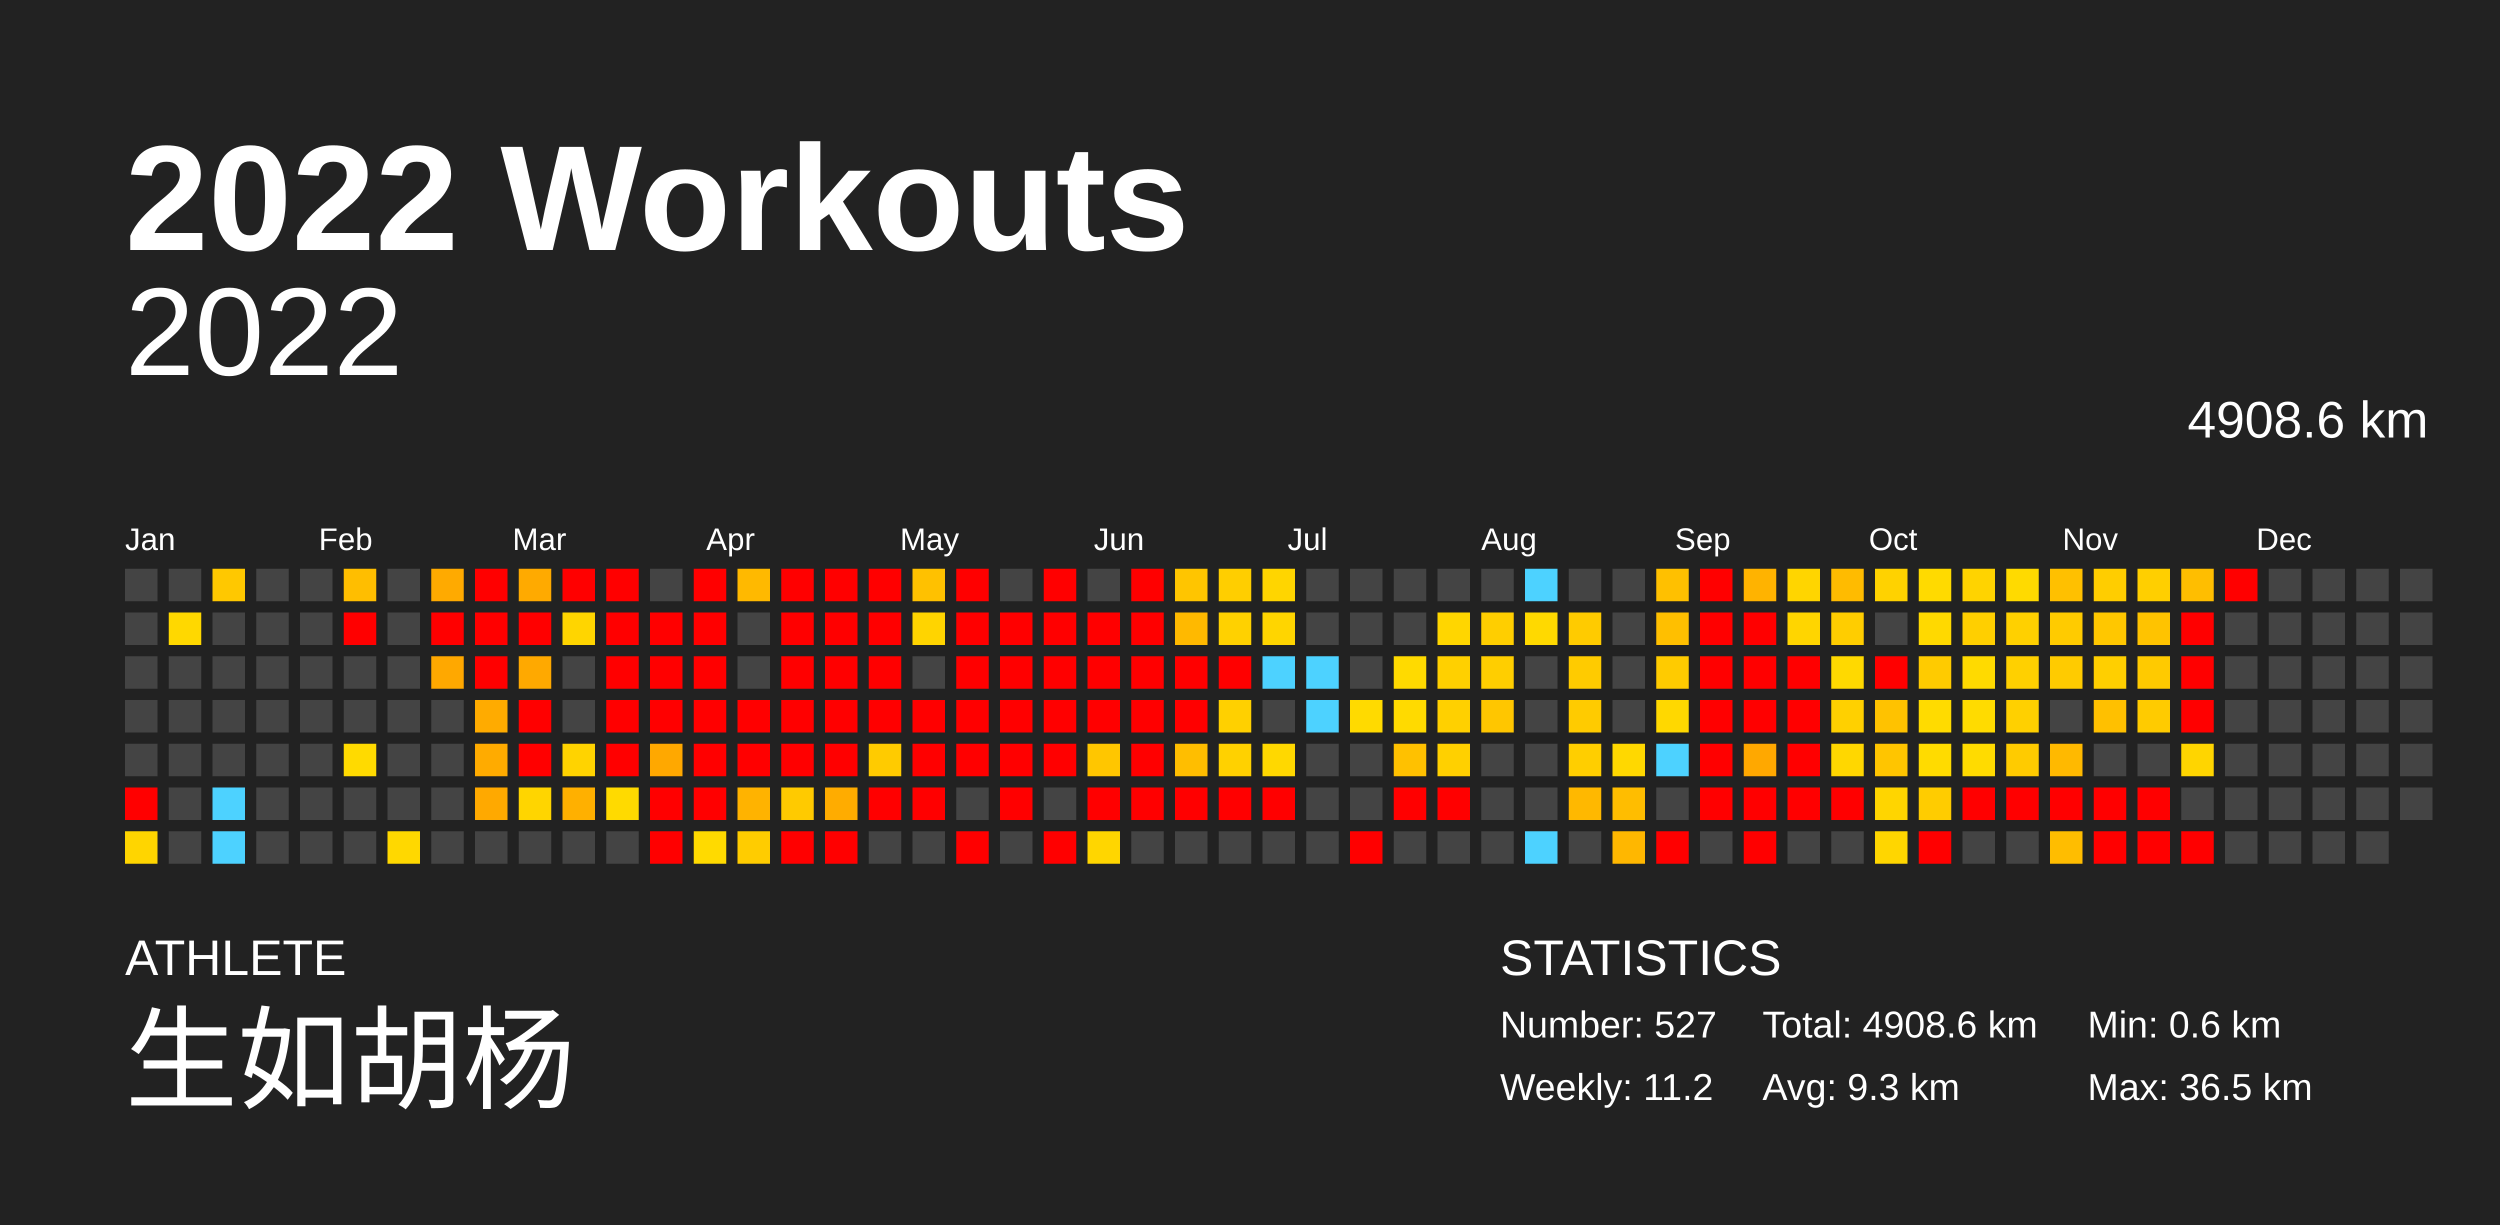
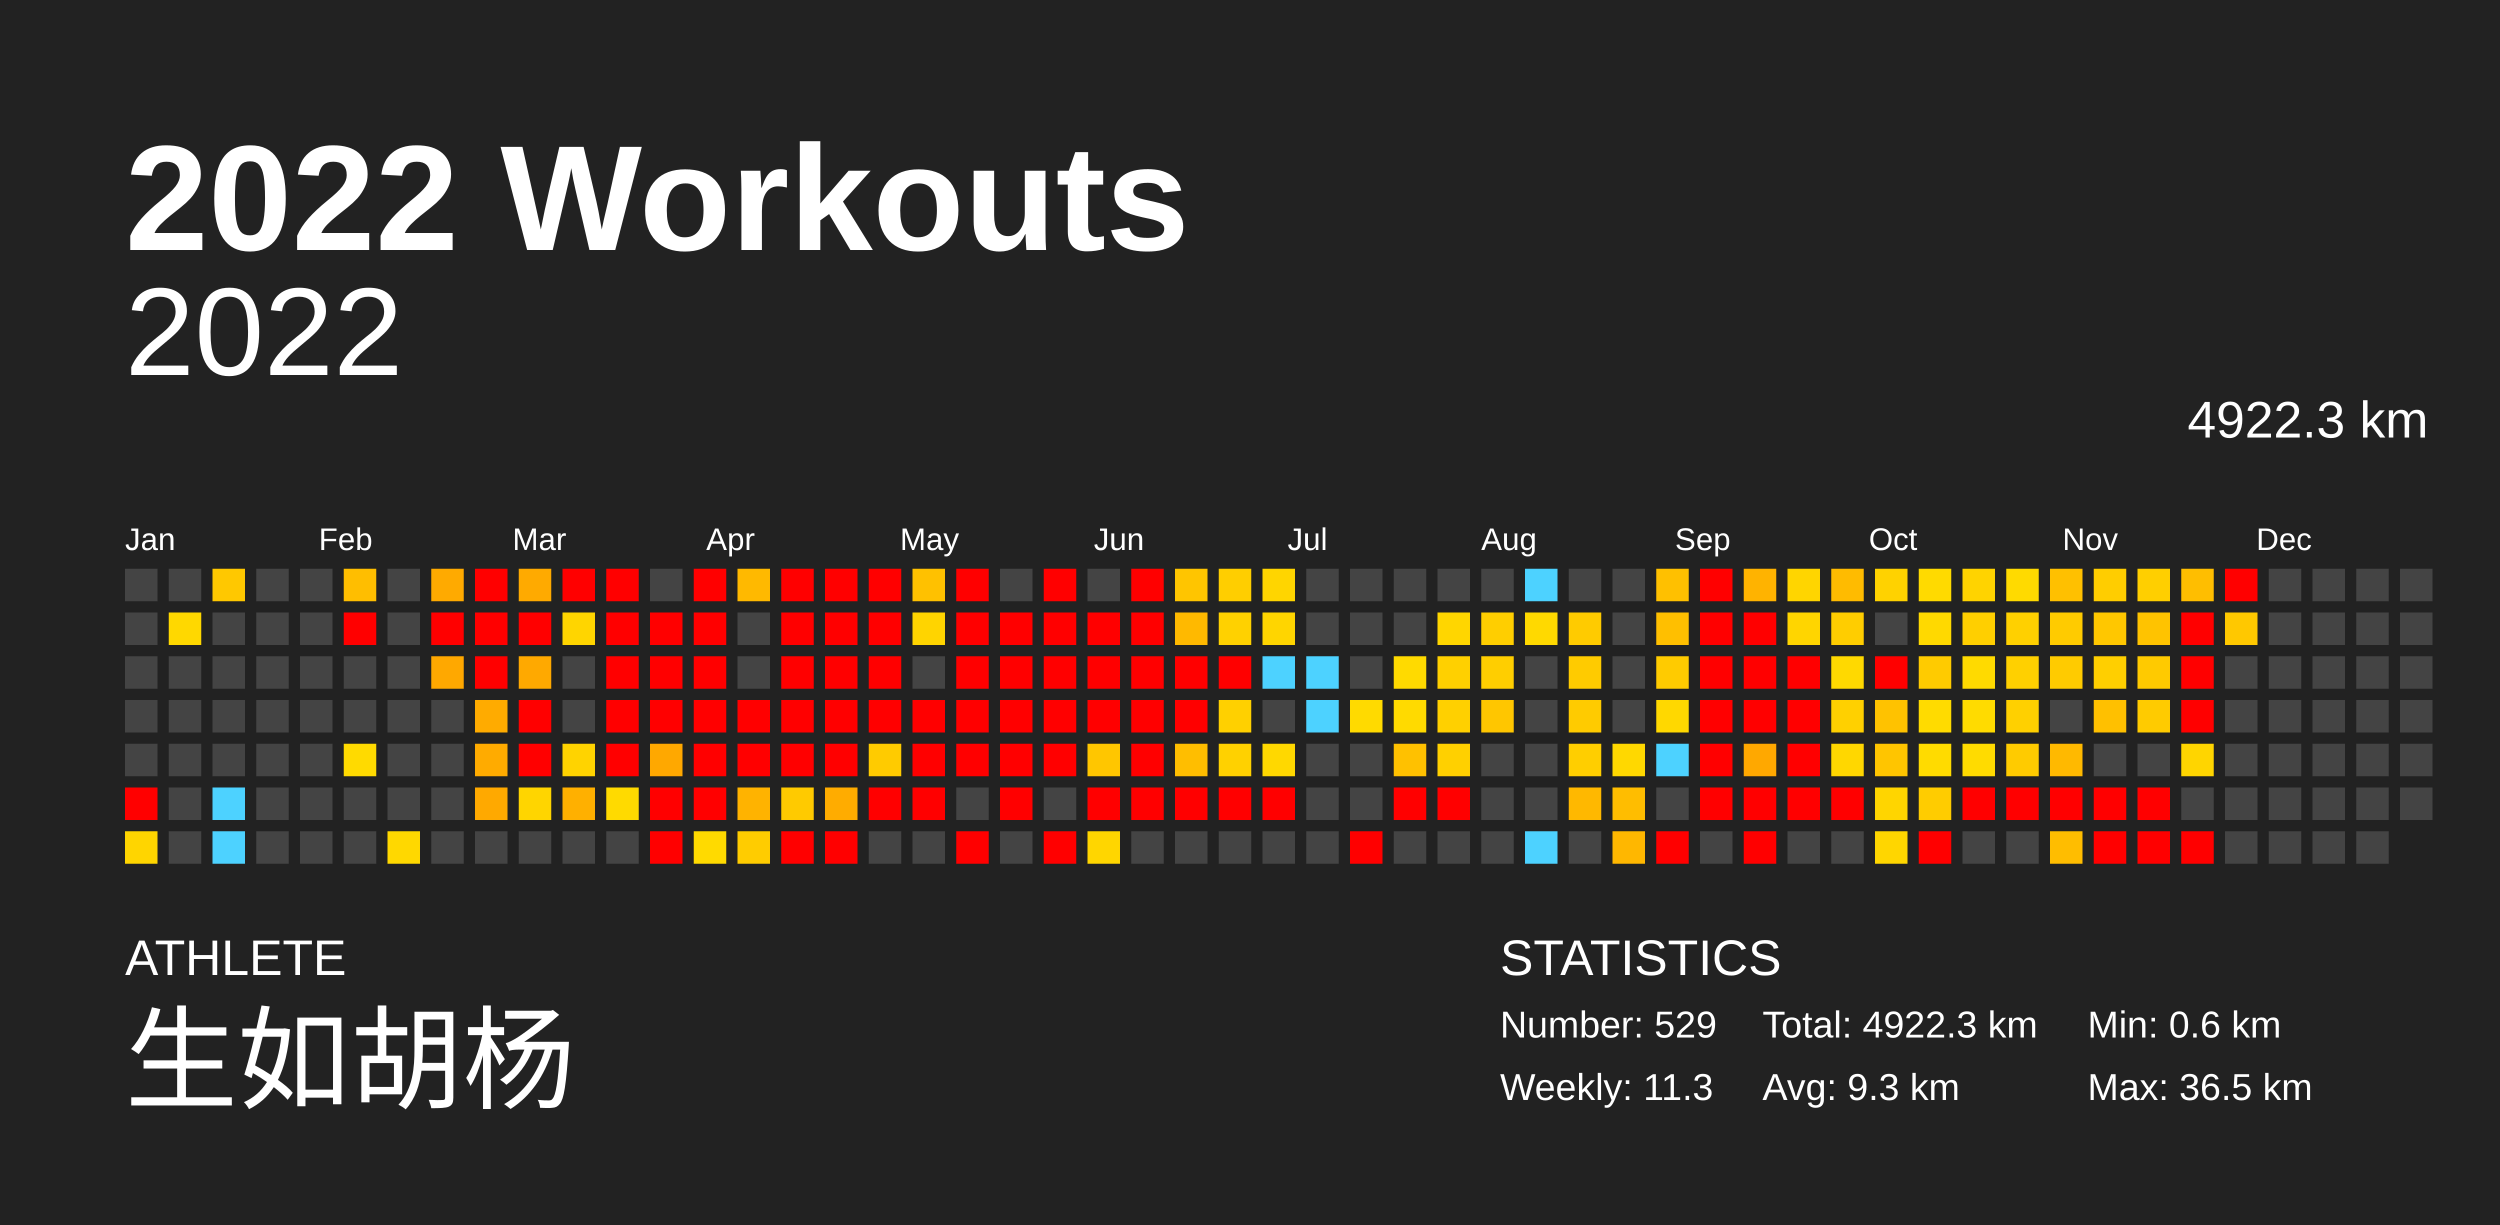
<svg xmlns="http://www.w3.org/2000/svg" baseProfile="full" height="98mm" version="1.1" viewBox="0,0,200,98" width="200mm">
  <defs />
  <rect fill="#222222" height="98" width="200" x="0" y="0" />
  <text fill="#FFFFFF" style="font-size:12px; font-family:Arial; font-weight:bold;" x="10" y="20">2022 Workouts</text>
  <text fill="#FFFFFF" style="font-size:4px; font-family:Arial" x="10" y="78">ATHLETE</text>
  <text fill="#FFFFFF" style="font-size:9px; font-family:Arial" x="10" y="88">生如胡杨</text>
  <text fill="#FFFFFF" style="font-size:4px; font-family:Arial" x="120" y="78">STATISTICS</text>
-   <text fill="#FFFFFF" style="font-size:3px; font-family:Arial" x="120" y="83">Number: 527</text>
-   <text fill="#FFFFFF" style="font-size:3px; font-family:Arial" x="120" y="88">Weekly: 11.2</text>
-   <text fill="#FFFFFF" style="font-size:3px; font-family:Arial" x="141" y="83">Total: 4908.6 km</text>
+   <text fill="#FFFFFF" style="font-size:3px; font-family:Arial" x="120" y="83">Number: 529</text>
+   <text fill="#FFFFFF" style="font-size:3px; font-family:Arial" x="120" y="88">Weekly: 11.3</text>
+   <text fill="#FFFFFF" style="font-size:3px; font-family:Arial" x="141" y="83">Total: 4922.3 km</text>
  <text fill="#FFFFFF" style="font-size:3px; font-family:Arial" x="141" y="88">Avg: 9.3 km</text>
  <text fill="#FFFFFF" style="font-size:3px; font-family:Arial" x="167" y="83">Min: 0.6 km</text>
  <text fill="#FFFFFF" style="font-size:3px; font-family:Arial" x="167" y="88">Max: 36.5 km</text>
  <text alignment-baseline="hanging" fill="#FFFFFF" style="font-size:10.0px; font-family:Arial;" x="10" y="30">2022</text>
-   <text alignment-baseline="hanging" fill="#FFFFFF" style="font-size:4.125px; font-family:Arial;" x="175" y="35">4908.6 km</text>
+   <text alignment-baseline="hanging" fill="#FFFFFF" style="font-size:4.125px; font-family:Arial;" x="175" y="35">4922.3 km</text>
  <text fill="#FFFFFF" style="font-size:2.5px; font-family:Arial" x="10.0" y="44">Jan</text>
  <text fill="#FFFFFF" style="font-size:2.5px; font-family:Arial" x="25.5" y="44">Feb</text>
  <text fill="#FFFFFF" style="font-size:2.5px; font-family:Arial" x="41.0" y="44">Mar</text>
  <text fill="#FFFFFF" style="font-size:2.5px; font-family:Arial" x="56.5" y="44">Apr</text>
  <text fill="#FFFFFF" style="font-size:2.5px; font-family:Arial" x="72.0" y="44">May</text>
  <text fill="#FFFFFF" style="font-size:2.5px; font-family:Arial" x="87.5" y="44">Jun</text>
  <text fill="#FFFFFF" style="font-size:2.5px; font-family:Arial" x="103.0" y="44">Jul</text>
  <text fill="#FFFFFF" style="font-size:2.5px; font-family:Arial" x="118.5" y="44">Aug</text>
  <text fill="#FFFFFF" style="font-size:2.5px; font-family:Arial" x="134.0" y="44">Sep</text>
  <text fill="#FFFFFF" style="font-size:2.5px; font-family:Arial" x="149.5" y="44">Oct</text>
  <text fill="#FFFFFF" style="font-size:2.5px; font-family:Arial" x="165.0" y="44">Nov</text>
  <text fill="#FFFFFF" style="font-size:2.5px; font-family:Arial" x="180.5" y="44">Dec</text>
  <rect fill="#444444" height="2.6" width="2.6" x="10.0" y="45.5" />
  <rect fill="#444444" height="2.6" width="2.6" x="10.0" y="49.0" />
  <rect fill="#444444" height="2.6" width="2.6" x="10.0" y="52.5" />
  <rect fill="#444444" height="2.6" width="2.6" x="10.0" y="56.0" />
  <rect fill="#444444" height="2.6" width="2.6" x="10.0" y="59.5" />
  <rect fill="red" height="2.6" width="2.6" x="10.0" y="63.0" />
  <rect fill="#ffd500" height="2.6" width="2.6" x="10.0" y="66.5" />
  <rect fill="#444444" height="2.6" width="2.6" x="13.5" y="45.5" />
  <rect fill="#ffd800" height="2.6" width="2.6" x="13.5" y="49.0" />
  <rect fill="#444444" height="2.6" width="2.6" x="13.5" y="52.5" />
  <rect fill="#444444" height="2.6" width="2.6" x="13.5" y="56.0" />
  <rect fill="#444444" height="2.6" width="2.6" x="13.5" y="59.5" />
  <rect fill="#444444" height="2.6" width="2.6" x="13.5" y="63.0" />
  <rect fill="#444444" height="2.6" width="2.6" x="13.5" y="66.5" />
  <rect fill="#ffc800" height="2.6" width="2.6" x="17.0" y="45.5" />
  <rect fill="#444444" height="2.6" width="2.6" x="17.0" y="49.0" />
  <rect fill="#444444" height="2.6" width="2.6" x="17.0" y="52.5" />
  <rect fill="#444444" height="2.6" width="2.6" x="17.0" y="56.0" />
  <rect fill="#444444" height="2.6" width="2.6" x="17.0" y="59.5" />
  <rect fill="#4dd2ff" height="2.6" width="2.6" x="17.0" y="63.0" />
  <rect fill="#4dd2ff" height="2.6" width="2.6" x="17.0" y="66.5" />
  <rect fill="#444444" height="2.6" width="2.6" x="20.5" y="45.5" />
  <rect fill="#444444" height="2.6" width="2.6" x="20.5" y="49.0" />
  <rect fill="#444444" height="2.6" width="2.6" x="20.5" y="52.5" />
  <rect fill="#444444" height="2.6" width="2.6" x="20.5" y="56.0" />
  <rect fill="#444444" height="2.6" width="2.6" x="20.5" y="59.5" />
  <rect fill="#444444" height="2.6" width="2.6" x="20.5" y="63.0" />
  <rect fill="#444444" height="2.6" width="2.6" x="20.5" y="66.5" />
  <rect fill="#444444" height="2.6" width="2.6" x="24.0" y="45.5" />
  <rect fill="#444444" height="2.6" width="2.6" x="24.0" y="49.0" />
  <rect fill="#444444" height="2.6" width="2.6" x="24.0" y="52.5" />
  <rect fill="#444444" height="2.6" width="2.6" x="24.0" y="56.0" />
  <rect fill="#444444" height="2.6" width="2.6" x="24.0" y="59.5" />
  <rect fill="#444444" height="2.6" width="2.6" x="24.0" y="63.0" />
  <rect fill="#444444" height="2.6" width="2.6" x="24.0" y="66.5" />
  <rect fill="#ffbe00" height="2.6" width="2.6" x="27.5" y="45.5" />
  <rect fill="red" height="2.6" width="2.6" x="27.5" y="49.0" />
  <rect fill="#444444" height="2.6" width="2.6" x="27.5" y="52.5" />
  <rect fill="#444444" height="2.6" width="2.6" x="27.5" y="56.0" />
  <rect fill="#ffda00" height="2.6" width="2.6" x="27.5" y="59.5" />
  <rect fill="#444444" height="2.6" width="2.6" x="27.5" y="63.0" />
  <rect fill="#444444" height="2.6" width="2.6" x="27.5" y="66.5" />
  <rect fill="#444444" height="2.6" width="2.6" x="31.0" y="45.5" />
  <rect fill="#444444" height="2.6" width="2.6" x="31.0" y="49.0" />
  <rect fill="#444444" height="2.6" width="2.6" x="31.0" y="52.5" />
  <rect fill="#444444" height="2.6" width="2.6" x="31.0" y="56.0" />
  <rect fill="#444444" height="2.6" width="2.6" x="31.0" y="59.5" />
  <rect fill="#444444" height="2.6" width="2.6" x="31.0" y="63.0" />
  <rect fill="#ffd800" height="2.6" width="2.6" x="31.0" y="66.5" />
  <rect fill="#ffaa00" height="2.6" width="2.6" x="34.5" y="45.5" />
  <rect fill="red" height="2.6" width="2.6" x="34.5" y="49.0" />
  <rect fill="#ffa800" height="2.6" width="2.6" x="34.5" y="52.5" />
  <rect fill="#444444" height="2.6" width="2.6" x="34.5" y="56.0" />
  <rect fill="#444444" height="2.6" width="2.6" x="34.5" y="59.5" />
  <rect fill="#444444" height="2.6" width="2.6" x="34.5" y="63.0" />
  <rect fill="#444444" height="2.6" width="2.6" x="34.5" y="66.5" />
  <rect fill="red" height="2.6" width="2.6" x="38.0" y="45.5" />
  <rect fill="red" height="2.6" width="2.6" x="38.0" y="49.0" />
  <rect fill="red" height="2.6" width="2.6" x="38.0" y="52.5" />
  <rect fill="#ffab00" height="2.6" width="2.6" x="38.0" y="56.0" />
  <rect fill="#ffab00" height="2.6" width="2.6" x="38.0" y="59.5" />
  <rect fill="#ffa900" height="2.6" width="2.6" x="38.0" y="63.0" />
  <rect fill="#444444" height="2.6" width="2.6" x="38.0" y="66.5" />
  <rect fill="#ffaa00" height="2.6" width="2.6" x="41.5" y="45.5" />
  <rect fill="red" height="2.6" width="2.6" x="41.5" y="49.0" />
  <rect fill="#ffa900" height="2.6" width="2.6" x="41.5" y="52.5" />
  <rect fill="red" height="2.6" width="2.6" x="41.5" y="56.0" />
  <rect fill="red" height="2.6" width="2.6" x="41.5" y="59.5" />
  <rect fill="#ffd500" height="2.6" width="2.6" x="41.5" y="63.0" />
  <rect fill="#444444" height="2.6" width="2.6" x="41.5" y="66.5" />
  <rect fill="red" height="2.6" width="2.6" x="45.0" y="45.5" />
  <rect fill="#ffd500" height="2.6" width="2.6" x="45.0" y="49.0" />
  <rect fill="#444444" height="2.6" width="2.6" x="45.0" y="52.5" />
  <rect fill="#444444" height="2.6" width="2.6" x="45.0" y="56.0" />
  <rect fill="#ffd300" height="2.6" width="2.6" x="45.0" y="59.5" />
  <rect fill="#ffb000" height="2.6" width="2.6" x="45.0" y="63.0" />
  <rect fill="#444444" height="2.6" width="2.6" x="45.0" y="66.5" />
  <rect fill="red" height="2.6" width="2.6" x="48.5" y="45.5" />
  <rect fill="red" height="2.6" width="2.6" x="48.5" y="49.0" />
  <rect fill="red" height="2.6" width="2.6" x="48.5" y="52.5" />
  <rect fill="red" height="2.6" width="2.6" x="48.5" y="56.0" />
  <rect fill="red" height="2.6" width="2.6" x="48.5" y="59.5" />
  <rect fill="#ffda00" height="2.6" width="2.6" x="48.5" y="63.0" />
  <rect fill="#444444" height="2.6" width="2.6" x="48.5" y="66.5" />
  <rect fill="#444444" height="2.6" width="2.6" x="52.0" y="45.5" />
  <rect fill="red" height="2.6" width="2.6" x="52.0" y="49.0" />
  <rect fill="red" height="2.6" width="2.6" x="52.0" y="52.5" />
  <rect fill="red" height="2.6" width="2.6" x="52.0" y="56.0" />
  <rect fill="#ffa800" height="2.6" width="2.6" x="52.0" y="59.5" />
  <rect fill="red" height="2.6" width="2.6" x="52.0" y="63.0" />
  <rect fill="red" height="2.6" width="2.6" x="52.0" y="66.5" />
  <rect fill="red" height="2.6" width="2.6" x="55.5" y="45.5" />
  <rect fill="red" height="2.6" width="2.6" x="55.5" y="49.0" />
  <rect fill="red" height="2.6" width="2.6" x="55.5" y="52.5" />
  <rect fill="red" height="2.6" width="2.6" x="55.5" y="56.0" />
  <rect fill="red" height="2.6" width="2.6" x="55.5" y="59.5" />
  <rect fill="red" height="2.6" width="2.6" x="55.5" y="63.0" />
  <rect fill="#ffda00" height="2.6" width="2.6" x="55.5" y="66.5" />
  <rect fill="#ffb900" height="2.6" width="2.6" x="59.0" y="45.5" />
  <rect fill="#444444" height="2.6" width="2.6" x="59.0" y="49.0" />
  <rect fill="#444444" height="2.6" width="2.6" x="59.0" y="52.5" />
  <rect fill="red" height="2.6" width="2.6" x="59.0" y="56.0" />
  <rect fill="red" height="2.6" width="2.6" x="59.0" y="59.5" />
  <rect fill="#ffb300" height="2.6" width="2.6" x="59.0" y="63.0" />
  <rect fill="#ffcc00" height="2.6" width="2.6" x="59.0" y="66.5" />
  <rect fill="red" height="2.6" width="2.6" x="62.5" y="45.5" />
  <rect fill="red" height="2.6" width="2.6" x="62.5" y="49.0" />
  <rect fill="red" height="2.6" width="2.6" x="62.5" y="52.5" />
  <rect fill="red" height="2.6" width="2.6" x="62.5" y="56.0" />
  <rect fill="red" height="2.6" width="2.6" x="62.5" y="59.5" />
  <rect fill="#ffca00" height="2.6" width="2.6" x="62.5" y="63.0" />
  <rect fill="red" height="2.6" width="2.6" x="62.5" y="66.5" />
  <rect fill="red" height="2.6" width="2.6" x="66.0" y="45.5" />
  <rect fill="red" height="2.6" width="2.6" x="66.0" y="49.0" />
  <rect fill="red" height="2.6" width="2.6" x="66.0" y="52.5" />
  <rect fill="red" height="2.6" width="2.6" x="66.0" y="56.0" />
  <rect fill="red" height="2.6" width="2.6" x="66.0" y="59.5" />
  <rect fill="#ffac00" height="2.6" width="2.6" x="66.0" y="63.0" />
  <rect fill="red" height="2.6" width="2.6" x="66.0" y="66.5" />
  <rect fill="red" height="2.6" width="2.6" x="69.5" y="45.5" />
  <rect fill="red" height="2.6" width="2.6" x="69.5" y="49.0" />
  <rect fill="red" height="2.6" width="2.6" x="69.5" y="52.5" />
  <rect fill="red" height="2.6" width="2.6" x="69.5" y="56.0" />
  <rect fill="#ffcb00" height="2.6" width="2.6" x="69.5" y="59.5" />
  <rect fill="red" height="2.6" width="2.6" x="69.5" y="63.0" />
  <rect fill="#444444" height="2.6" width="2.6" x="69.5" y="66.5" />
  <rect fill="#ffc100" height="2.6" width="2.6" x="73.0" y="45.5" />
  <rect fill="#ffd400" height="2.6" width="2.6" x="73.0" y="49.0" />
  <rect fill="#444444" height="2.6" width="2.6" x="73.0" y="52.5" />
  <rect fill="red" height="2.6" width="2.6" x="73.0" y="56.0" />
  <rect fill="red" height="2.6" width="2.6" x="73.0" y="59.5" />
  <rect fill="red" height="2.6" width="2.6" x="73.0" y="63.0" />
  <rect fill="#444444" height="2.6" width="2.6" x="73.0" y="66.5" />
  <rect fill="red" height="2.6" width="2.6" x="76.5" y="45.5" />
  <rect fill="red" height="2.6" width="2.6" x="76.5" y="49.0" />
  <rect fill="red" height="2.6" width="2.6" x="76.5" y="52.5" />
  <rect fill="red" height="2.6" width="2.6" x="76.5" y="56.0" />
  <rect fill="red" height="2.6" width="2.6" x="76.5" y="59.5" />
  <rect fill="#444444" height="2.6" width="2.6" x="76.5" y="63.0" />
  <rect fill="red" height="2.6" width="2.6" x="76.5" y="66.5" />
  <rect fill="#444444" height="2.6" width="2.6" x="80.0" y="45.5" />
  <rect fill="red" height="2.6" width="2.6" x="80.0" y="49.0" />
  <rect fill="red" height="2.6" width="2.6" x="80.0" y="52.5" />
  <rect fill="red" height="2.6" width="2.6" x="80.0" y="56.0" />
  <rect fill="red" height="2.6" width="2.6" x="80.0" y="59.5" />
  <rect fill="red" height="2.6" width="2.6" x="80.0" y="63.0" />
  <rect fill="#444444" height="2.6" width="2.6" x="80.0" y="66.5" />
  <rect fill="red" height="2.6" width="2.6" x="83.5" y="45.5" />
  <rect fill="red" height="2.6" width="2.6" x="83.5" y="49.0" />
  <rect fill="red" height="2.6" width="2.6" x="83.5" y="52.5" />
  <rect fill="red" height="2.6" width="2.6" x="83.5" y="56.0" />
  <rect fill="red" height="2.6" width="2.6" x="83.5" y="59.5" />
  <rect fill="#444444" height="2.6" width="2.6" x="83.5" y="63.0" />
  <rect fill="red" height="2.6" width="2.6" x="83.5" y="66.5" />
  <rect fill="#444444" height="2.6" width="2.6" x="87.0" y="45.5" />
  <rect fill="red" height="2.6" width="2.6" x="87.0" y="49.0" />
  <rect fill="red" height="2.6" width="2.6" x="87.0" y="52.5" />
  <rect fill="red" height="2.6" width="2.6" x="87.0" y="56.0" />
  <rect fill="#ffc600" height="2.6" width="2.6" x="87.0" y="59.5" />
  <rect fill="red" height="2.6" width="2.6" x="87.0" y="63.0" />
  <rect fill="#ffd600" height="2.6" width="2.6" x="87.0" y="66.5" />
  <rect fill="red" height="2.6" width="2.6" x="90.5" y="45.5" />
  <rect fill="red" height="2.6" width="2.6" x="90.5" y="49.0" />
  <rect fill="red" height="2.6" width="2.6" x="90.5" y="52.5" />
  <rect fill="red" height="2.6" width="2.6" x="90.5" y="56.0" />
  <rect fill="red" height="2.6" width="2.6" x="90.5" y="59.5" />
  <rect fill="red" height="2.6" width="2.6" x="90.5" y="63.0" />
  <rect fill="#444444" height="2.6" width="2.6" x="90.5" y="66.5" />
  <rect fill="#ffc500" height="2.6" width="2.6" x="94.0" y="45.5" />
  <rect fill="#ffb900" height="2.6" width="2.6" x="94.0" y="49.0" />
  <rect fill="red" height="2.6" width="2.6" x="94.0" y="52.5" />
  <rect fill="red" height="2.6" width="2.6" x="94.0" y="56.0" />
  <rect fill="#ffbe00" height="2.6" width="2.6" x="94.0" y="59.5" />
  <rect fill="red" height="2.6" width="2.6" x="94.0" y="63.0" />
  <rect fill="#444444" height="2.6" width="2.6" x="94.0" y="66.5" />
  <rect fill="#ffce00" height="2.6" width="2.6" x="97.5" y="45.5" />
  <rect fill="#ffd100" height="2.6" width="2.6" x="97.5" y="49.0" />
  <rect fill="red" height="2.6" width="2.6" x="97.5" y="52.5" />
  <rect fill="#ffd000" height="2.6" width="2.6" x="97.5" y="56.0" />
  <rect fill="#ffd100" height="2.6" width="2.6" x="97.5" y="59.5" />
  <rect fill="red" height="2.6" width="2.6" x="97.5" y="63.0" />
  <rect fill="#444444" height="2.6" width="2.6" x="97.5" y="66.5" />
  <rect fill="#ffd500" height="2.6" width="2.6" x="101.0" y="45.5" />
  <rect fill="#ffd500" height="2.6" width="2.6" x="101.0" y="49.0" />
  <rect fill="#4dd2ff" height="2.6" width="2.6" x="101.0" y="52.5" />
  <rect fill="#444444" height="2.6" width="2.6" x="101.0" y="56.0" />
  <rect fill="#ffd800" height="2.6" width="2.6" x="101.0" y="59.5" />
  <rect fill="red" height="2.6" width="2.6" x="101.0" y="63.0" />
  <rect fill="#444444" height="2.6" width="2.6" x="101.0" y="66.5" />
  <rect fill="#444444" height="2.6" width="2.6" x="104.5" y="45.5" />
  <rect fill="#444444" height="2.6" width="2.6" x="104.5" y="49.0" />
  <rect fill="#4dd2ff" height="2.6" width="2.6" x="104.5" y="52.5" />
  <rect fill="#4dd2ff" height="2.6" width="2.6" x="104.5" y="56.0" />
  <rect fill="#444444" height="2.6" width="2.6" x="104.5" y="59.5" />
  <rect fill="#444444" height="2.6" width="2.6" x="104.5" y="63.0" />
  <rect fill="#444444" height="2.6" width="2.6" x="104.5" y="66.5" />
  <rect fill="#444444" height="2.6" width="2.6" x="108.0" y="45.5" />
  <rect fill="#444444" height="2.6" width="2.6" x="108.0" y="49.0" />
  <rect fill="#444444" height="2.6" width="2.6" x="108.0" y="52.5" />
  <rect fill="#ffda00" height="2.6" width="2.6" x="108.0" y="56.0" />
  <rect fill="#444444" height="2.6" width="2.6" x="108.0" y="59.5" />
  <rect fill="#444444" height="2.6" width="2.6" x="108.0" y="63.0" />
  <rect fill="red" height="2.6" width="2.6" x="108.0" y="66.5" />
  <rect fill="#444444" height="2.6" width="2.6" x="111.5" y="45.5" />
  <rect fill="#444444" height="2.6" width="2.6" x="111.5" y="49.0" />
  <rect fill="#ffda00" height="2.6" width="2.6" x="111.5" y="52.5" />
  <rect fill="#ffda00" height="2.6" width="2.6" x="111.5" y="56.0" />
  <rect fill="#ffc100" height="2.6" width="2.6" x="111.5" y="59.5" />
  <rect fill="red" height="2.6" width="2.6" x="111.5" y="63.0" />
  <rect fill="#444444" height="2.6" width="2.6" x="111.5" y="66.5" />
  <rect fill="#444444" height="2.6" width="2.6" x="115.0" y="45.5" />
  <rect fill="#ffd600" height="2.6" width="2.6" x="115.0" y="49.0" />
  <rect fill="#ffd000" height="2.6" width="2.6" x="115.0" y="52.5" />
  <rect fill="#ffd000" height="2.6" width="2.6" x="115.0" y="56.0" />
  <rect fill="#ffd000" height="2.6" width="2.6" x="115.0" y="59.5" />
  <rect fill="red" height="2.6" width="2.6" x="115.0" y="63.0" />
  <rect fill="#444444" height="2.6" width="2.6" x="115.0" y="66.5" />
  <rect fill="#444444" height="2.6" width="2.6" x="118.5" y="45.5" />
  <rect fill="#ffce00" height="2.6" width="2.6" x="118.5" y="49.0" />
  <rect fill="#ffce00" height="2.6" width="2.6" x="118.5" y="52.5" />
  <rect fill="#ffc600" height="2.6" width="2.6" x="118.5" y="56.0" />
  <rect fill="#444444" height="2.6" width="2.6" x="118.5" y="59.5" />
  <rect fill="#444444" height="2.6" width="2.6" x="118.5" y="63.0" />
  <rect fill="#444444" height="2.6" width="2.6" x="118.5" y="66.5" />
  <rect fill="#4dd2ff" height="2.6" width="2.6" x="122.0" y="45.5" />
  <rect fill="#ffd900" height="2.6" width="2.6" x="122.0" y="49.0" />
  <rect fill="#444444" height="2.6" width="2.6" x="122.0" y="52.5" />
  <rect fill="#444444" height="2.6" width="2.6" x="122.0" y="56.0" />
  <rect fill="#444444" height="2.6" width="2.6" x="122.0" y="59.5" />
  <rect fill="#444444" height="2.6" width="2.6" x="122.0" y="63.0" />
  <rect fill="#4dd2ff" height="2.6" width="2.6" x="122.0" y="66.5" />
  <rect fill="#444444" height="2.6" width="2.6" x="125.5" y="45.5" />
  <rect fill="#ffcb00" height="2.6" width="2.6" x="125.5" y="49.0" />
  <rect fill="#ffcb00" height="2.6" width="2.6" x="125.5" y="52.5" />
  <rect fill="#ffcb00" height="2.6" width="2.6" x="125.5" y="56.0" />
  <rect fill="#ffce00" height="2.6" width="2.6" x="125.5" y="59.5" />
  <rect fill="#ffb800" height="2.6" width="2.6" x="125.5" y="63.0" />
  <rect fill="#444444" height="2.6" width="2.6" x="125.5" y="66.5" />
  <rect fill="#444444" height="2.6" width="2.6" x="129.0" y="45.5" />
  <rect fill="#444444" height="2.6" width="2.6" x="129.0" y="49.0" />
  <rect fill="#444444" height="2.6" width="2.6" x="129.0" y="52.5" />
  <rect fill="#444444" height="2.6" width="2.6" x="129.0" y="56.0" />
  <rect fill="#ffd800" height="2.6" width="2.6" x="129.0" y="59.5" />
  <rect fill="#ffbd00" height="2.6" width="2.6" x="129.0" y="63.0" />
  <rect fill="#ffb700" height="2.6" width="2.6" x="129.0" y="66.5" />
  <rect fill="#ffc000" height="2.6" width="2.6" x="132.5" y="45.5" />
  <rect fill="#ffbf00" height="2.6" width="2.6" x="132.5" y="49.0" />
  <rect fill="#ffcb00" height="2.6" width="2.6" x="132.5" y="52.5" />
  <rect fill="#ffd800" height="2.6" width="2.6" x="132.5" y="56.0" />
  <rect fill="#4dd2ff" height="2.6" width="2.6" x="132.5" y="59.5" />
  <rect fill="#444444" height="2.6" width="2.6" x="132.5" y="63.0" />
  <rect fill="red" height="2.6" width="2.6" x="132.5" y="66.5" />
  <rect fill="red" height="2.6" width="2.6" x="136.0" y="45.5" />
  <rect fill="red" height="2.6" width="2.6" x="136.0" y="49.0" />
  <rect fill="red" height="2.6" width="2.6" x="136.0" y="52.5" />
  <rect fill="red" height="2.6" width="2.6" x="136.0" y="56.0" />
  <rect fill="red" height="2.6" width="2.6" x="136.0" y="59.5" />
  <rect fill="red" height="2.6" width="2.6" x="136.0" y="63.0" />
  <rect fill="#444444" height="2.6" width="2.6" x="136.0" y="66.5" />
  <rect fill="#ffb300" height="2.6" width="2.6" x="139.5" y="45.5" />
  <rect fill="red" height="2.6" width="2.6" x="139.5" y="49.0" />
  <rect fill="red" height="2.6" width="2.6" x="139.5" y="52.5" />
  <rect fill="red" height="2.6" width="2.6" x="139.5" y="56.0" />
  <rect fill="#ffa800" height="2.6" width="2.6" x="139.5" y="59.5" />
  <rect fill="red" height="2.6" width="2.6" x="139.5" y="63.0" />
  <rect fill="red" height="2.6" width="2.6" x="139.5" y="66.5" />
  <rect fill="#ffd500" height="2.6" width="2.6" x="143.0" y="45.5" />
  <rect fill="#ffd500" height="2.6" width="2.6" x="143.0" y="49.0" />
  <rect fill="red" height="2.6" width="2.6" x="143.0" y="52.5" />
  <rect fill="red" height="2.6" width="2.6" x="143.0" y="56.0" />
  <rect fill="red" height="2.6" width="2.6" x="143.0" y="59.5" />
  <rect fill="red" height="2.6" width="2.6" x="143.0" y="63.0" />
  <rect fill="#444444" height="2.6" width="2.6" x="143.0" y="66.5" />
  <rect fill="#ffbb00" height="2.6" width="2.6" x="146.5" y="45.5" />
  <rect fill="#ffcd00" height="2.6" width="2.6" x="146.5" y="49.0" />
  <rect fill="#ffd900" height="2.6" width="2.6" x="146.5" y="52.5" />
  <rect fill="#ffd000" height="2.6" width="2.6" x="146.5" y="56.0" />
  <rect fill="#ffd700" height="2.6" width="2.6" x="146.5" y="59.5" />
  <rect fill="red" height="2.6" width="2.6" x="146.5" y="63.0" />
  <rect fill="#444444" height="2.6" width="2.6" x="146.5" y="66.5" />
  <rect fill="#ffd200" height="2.6" width="2.6" x="150.0" y="45.5" />
  <rect fill="#444444" height="2.6" width="2.6" x="150.0" y="49.0" />
  <rect fill="red" height="2.6" width="2.6" x="150.0" y="52.5" />
  <rect fill="#ffc200" height="2.6" width="2.6" x="150.0" y="56.0" />
  <rect fill="#ffc500" height="2.6" width="2.6" x="150.0" y="59.5" />
  <rect fill="#ffd500" height="2.6" width="2.6" x="150.0" y="63.0" />
  <rect fill="#ffd600" height="2.6" width="2.6" x="150.0" y="66.5" />
  <rect fill="#ffda00" height="2.6" width="2.6" x="153.5" y="45.5" />
  <rect fill="#ffd900" height="2.6" width="2.6" x="153.5" y="49.0" />
  <rect fill="#ffcb00" height="2.6" width="2.6" x="153.5" y="52.5" />
  <rect fill="#ffdb00" height="2.6" width="2.6" x="153.5" y="56.0" />
  <rect fill="#ffdb00" height="2.6" width="2.6" x="153.5" y="59.5" />
  <rect fill="#ffcc00" height="2.6" width="2.6" x="153.5" y="63.0" />
  <rect fill="red" height="2.6" width="2.6" x="153.5" y="66.5" />
  <rect fill="#ffd300" height="2.6" width="2.6" x="157.0" y="45.5" />
  <rect fill="#ffcf00" height="2.6" width="2.6" x="157.0" y="49.0" />
  <rect fill="#ffda00" height="2.6" width="2.6" x="157.0" y="52.5" />
  <rect fill="#ffdb00" height="2.6" width="2.6" x="157.0" y="56.0" />
  <rect fill="#ffdb00" height="2.6" width="2.6" x="157.0" y="59.5" />
  <rect fill="red" height="2.6" width="2.6" x="157.0" y="63.0" />
  <rect fill="#444444" height="2.6" width="2.6" x="157.0" y="66.5" />
  <rect fill="#ffda00" height="2.6" width="2.6" x="160.5" y="45.5" />
  <rect fill="#ffd000" height="2.6" width="2.6" x="160.5" y="49.0" />
  <rect fill="#ffd000" height="2.6" width="2.6" x="160.5" y="52.5" />
  <rect fill="#ffd000" height="2.6" width="2.6" x="160.5" y="56.0" />
  <rect fill="#ffcb00" height="2.6" width="2.6" x="160.5" y="59.5" />
  <rect fill="red" height="2.6" width="2.6" x="160.5" y="63.0" />
  <rect fill="#444444" height="2.6" width="2.6" x="160.5" y="66.5" />
  <rect fill="#ffc000" height="2.6" width="2.6" x="164.0" y="45.5" />
  <rect fill="#ffcb00" height="2.6" width="2.6" x="164.0" y="49.0" />
  <rect fill="#ffcb00" height="2.6" width="2.6" x="164.0" y="52.5" />
  <rect fill="#444444" height="2.6" width="2.6" x="164.0" y="56.0" />
  <rect fill="#ffb900" height="2.6" width="2.6" x="164.0" y="59.5" />
  <rect fill="red" height="2.6" width="2.6" x="164.0" y="63.0" />
  <rect fill="#ffbd00" height="2.6" width="2.6" x="164.0" y="66.5" />
  <rect fill="#ffcd00" height="2.6" width="2.6" x="167.5" y="45.5" />
  <rect fill="#ffc700" height="2.6" width="2.6" x="167.5" y="49.0" />
  <rect fill="#ffcf00" height="2.6" width="2.6" x="167.5" y="52.5" />
  <rect fill="#ffc000" height="2.6" width="2.6" x="167.5" y="56.0" />
  <rect fill="#444444" height="2.6" width="2.6" x="167.5" y="59.5" />
  <rect fill="red" height="2.6" width="2.6" x="167.5" y="63.0" />
  <rect fill="red" height="2.6" width="2.6" x="167.5" y="66.5" />
  <rect fill="#ffcf00" height="2.6" width="2.6" x="171.0" y="45.5" />
  <rect fill="#ffc300" height="2.6" width="2.6" x="171.0" y="49.0" />
  <rect fill="#ffca00" height="2.6" width="2.6" x="171.0" y="52.5" />
  <rect fill="#ffcb00" height="2.6" width="2.6" x="171.0" y="56.0" />
  <rect fill="#444444" height="2.6" width="2.6" x="171.0" y="59.5" />
  <rect fill="red" height="2.6" width="2.6" x="171.0" y="63.0" />
  <rect fill="red" height="2.6" width="2.6" x="171.0" y="66.5" />
  <rect fill="#ffbe00" height="2.6" width="2.6" x="174.5" y="45.5" />
  <rect fill="red" height="2.6" width="2.6" x="174.5" y="49.0" />
  <rect fill="red" height="2.6" width="2.6" x="174.5" y="52.5" />
  <rect fill="red" height="2.6" width="2.6" x="174.5" y="56.0" />
  <rect fill="#ffd500" height="2.6" width="2.6" x="174.5" y="59.5" />
  <rect fill="#444444" height="2.6" width="2.6" x="174.5" y="63.0" />
  <rect fill="red" height="2.6" width="2.6" x="174.5" y="66.5" />
  <rect fill="red" height="2.6" width="2.6" x="178.0" y="45.5" />
-   <rect fill="#444444" height="2.6" width="2.6" x="178.0" y="49.0" />
+   <rect fill="#ffc800" height="2.6" width="2.6" x="178.0" y="49.0" />
  <rect fill="#444444" height="2.6" width="2.6" x="178.0" y="52.5" />
  <rect fill="#444444" height="2.6" width="2.6" x="178.0" y="56.0" />
  <rect fill="#444444" height="2.6" width="2.6" x="178.0" y="59.5" />
  <rect fill="#444444" height="2.6" width="2.6" x="178.0" y="63.0" />
  <rect fill="#444444" height="2.6" width="2.6" x="178.0" y="66.5" />
  <rect fill="#444444" height="2.6" width="2.6" x="181.5" y="45.5" />
  <rect fill="#444444" height="2.6" width="2.6" x="181.5" y="49.0" />
  <rect fill="#444444" height="2.6" width="2.6" x="181.5" y="52.5" />
  <rect fill="#444444" height="2.6" width="2.6" x="181.5" y="56.0" />
  <rect fill="#444444" height="2.6" width="2.6" x="181.5" y="59.5" />
  <rect fill="#444444" height="2.6" width="2.6" x="181.5" y="63.0" />
  <rect fill="#444444" height="2.6" width="2.6" x="181.5" y="66.5" />
  <rect fill="#444444" height="2.6" width="2.6" x="185.0" y="45.5" />
  <rect fill="#444444" height="2.6" width="2.6" x="185.0" y="49.0" />
  <rect fill="#444444" height="2.6" width="2.6" x="185.0" y="52.5" />
  <rect fill="#444444" height="2.6" width="2.6" x="185.0" y="56.0" />
  <rect fill="#444444" height="2.6" width="2.6" x="185.0" y="59.5" />
  <rect fill="#444444" height="2.6" width="2.6" x="185.0" y="63.0" />
  <rect fill="#444444" height="2.6" width="2.6" x="185.0" y="66.5" />
  <rect fill="#444444" height="2.6" width="2.6" x="188.5" y="45.5" />
  <rect fill="#444444" height="2.6" width="2.6" x="188.5" y="49.0" />
  <rect fill="#444444" height="2.6" width="2.6" x="188.5" y="52.5" />
  <rect fill="#444444" height="2.6" width="2.6" x="188.5" y="56.0" />
  <rect fill="#444444" height="2.6" width="2.6" x="188.5" y="59.5" />
  <rect fill="#444444" height="2.6" width="2.6" x="188.5" y="63.0" />
  <rect fill="#444444" height="2.6" width="2.6" x="188.5" y="66.5" />
  <rect fill="#444444" height="2.6" width="2.6" x="192.0" y="45.5" />
  <rect fill="#444444" height="2.6" width="2.6" x="192.0" y="49.0" />
  <rect fill="#444444" height="2.6" width="2.6" x="192.0" y="52.5" />
  <rect fill="#444444" height="2.6" width="2.6" x="192.0" y="56.0" />
  <rect fill="#444444" height="2.6" width="2.6" x="192.0" y="59.5" />
  <rect fill="#444444" height="2.6" width="2.6" x="192.0" y="63.0" />
</svg>
